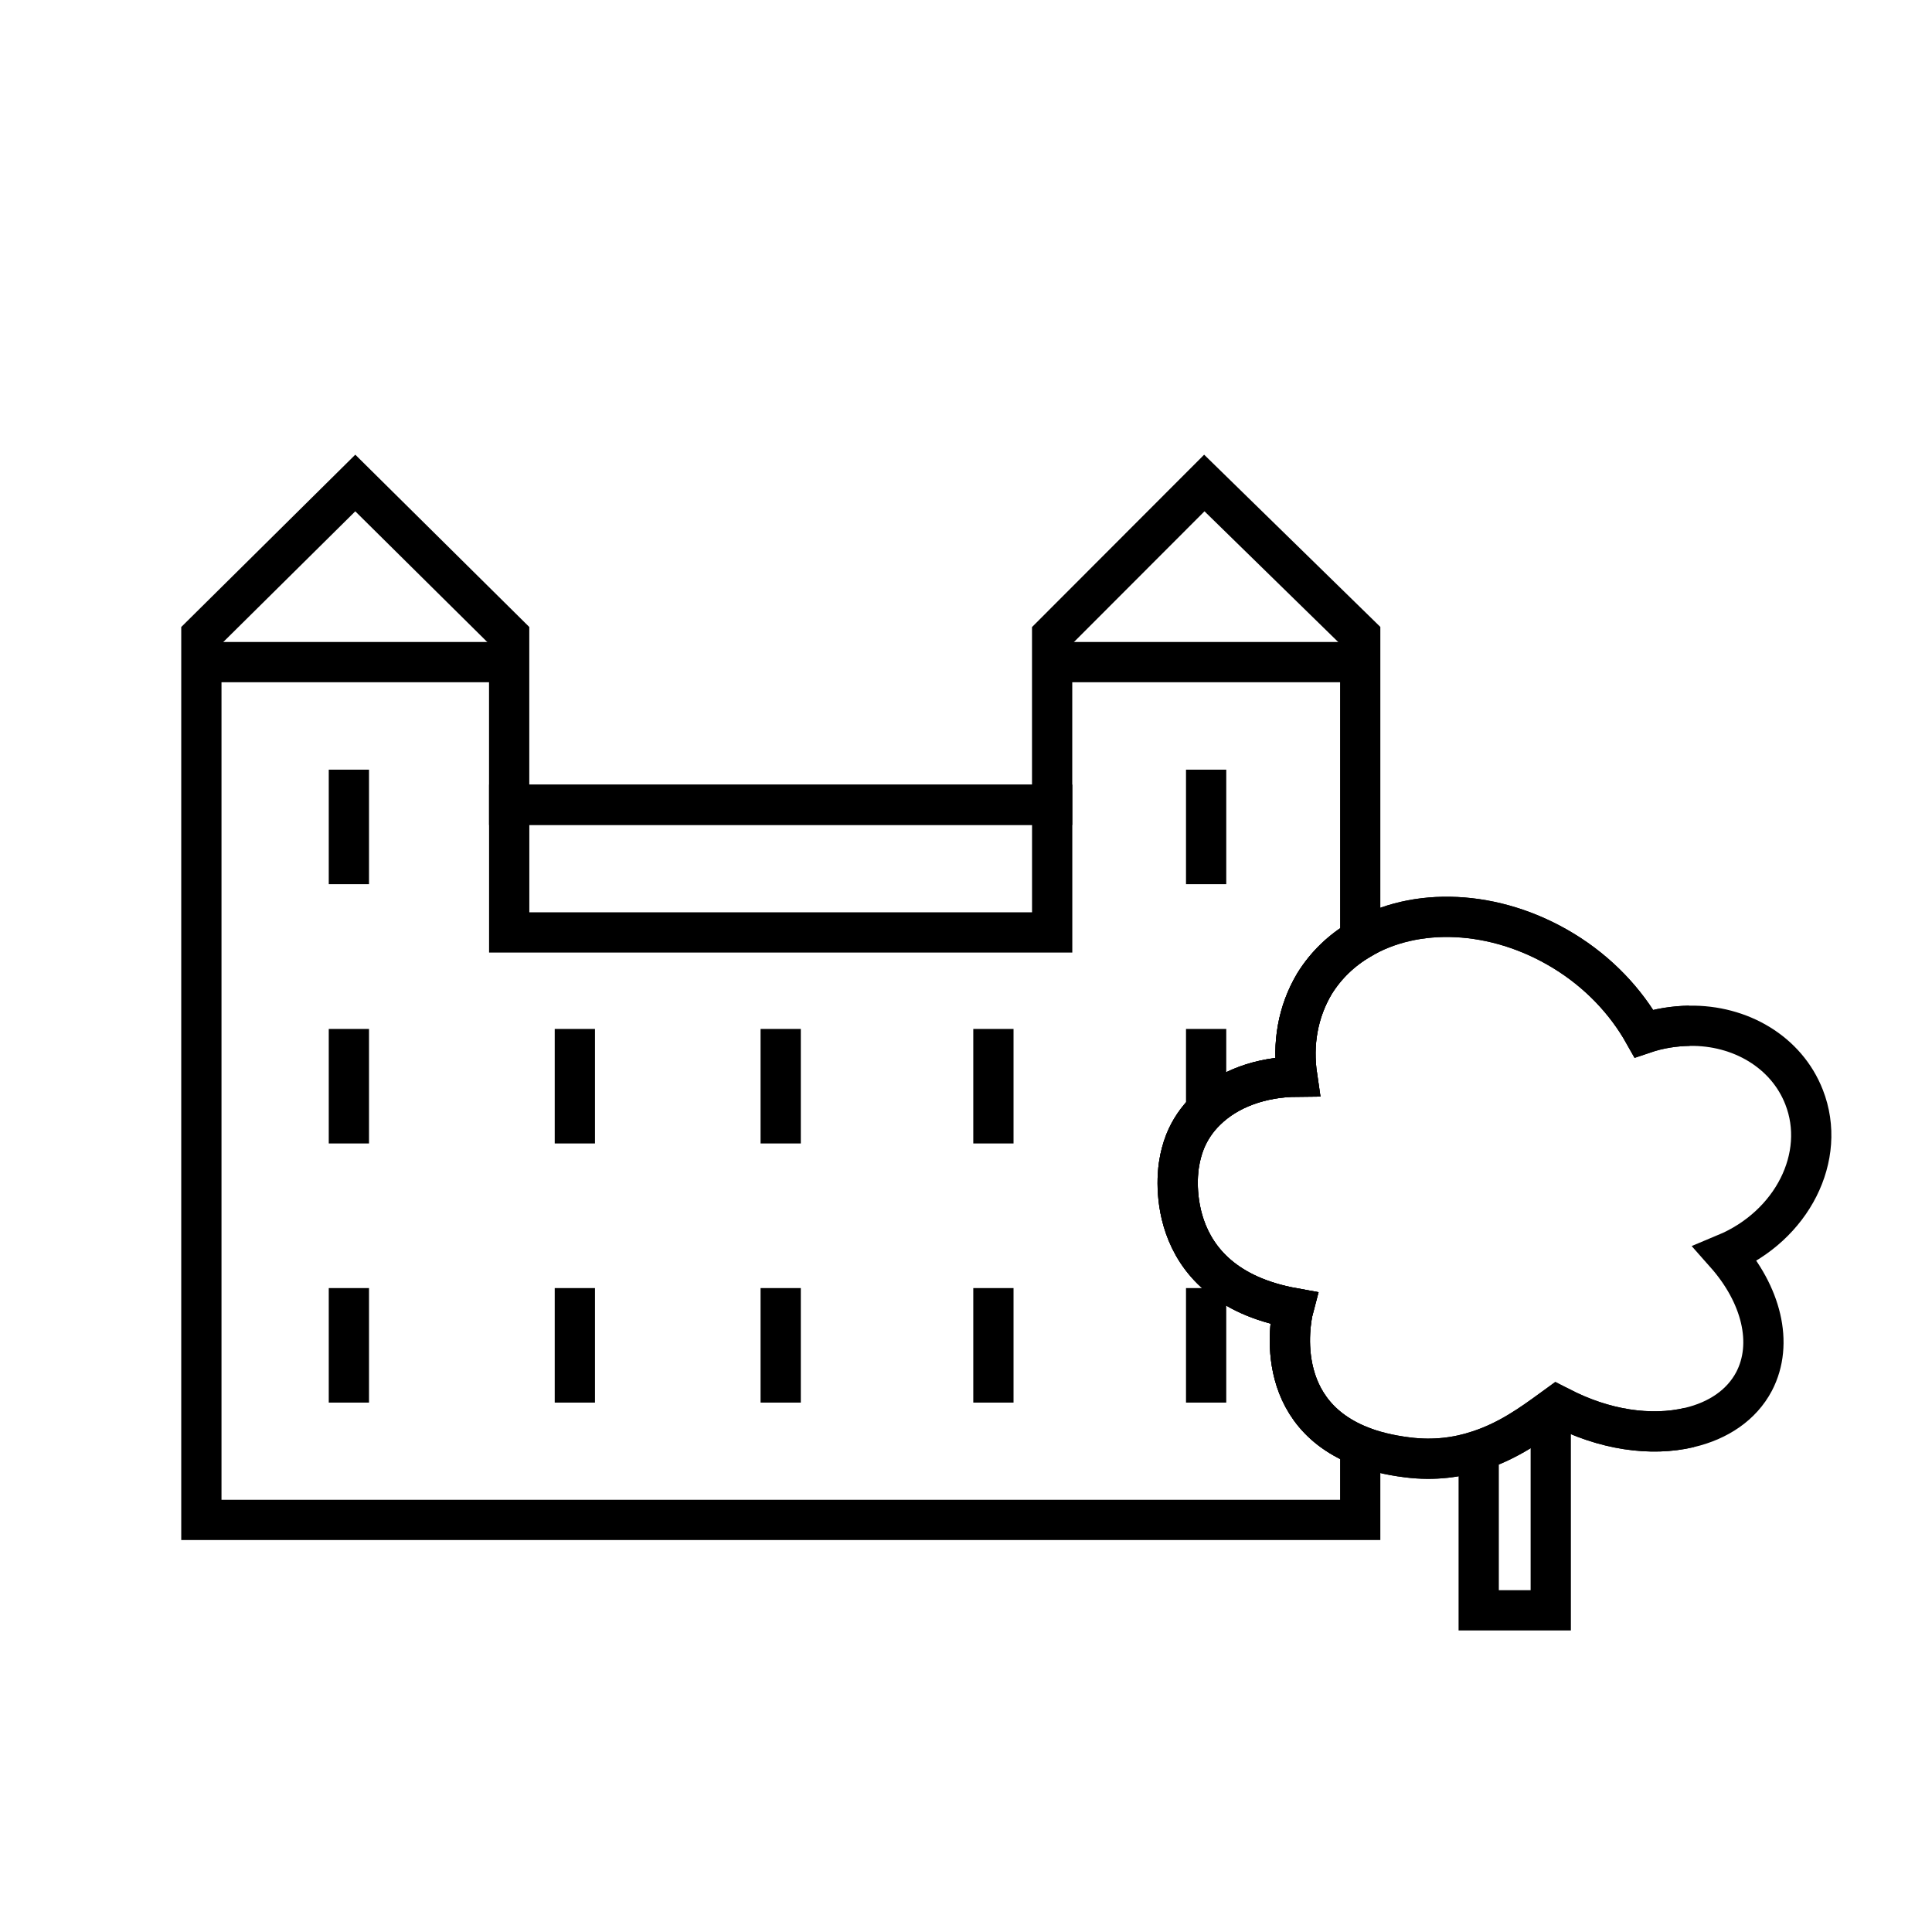
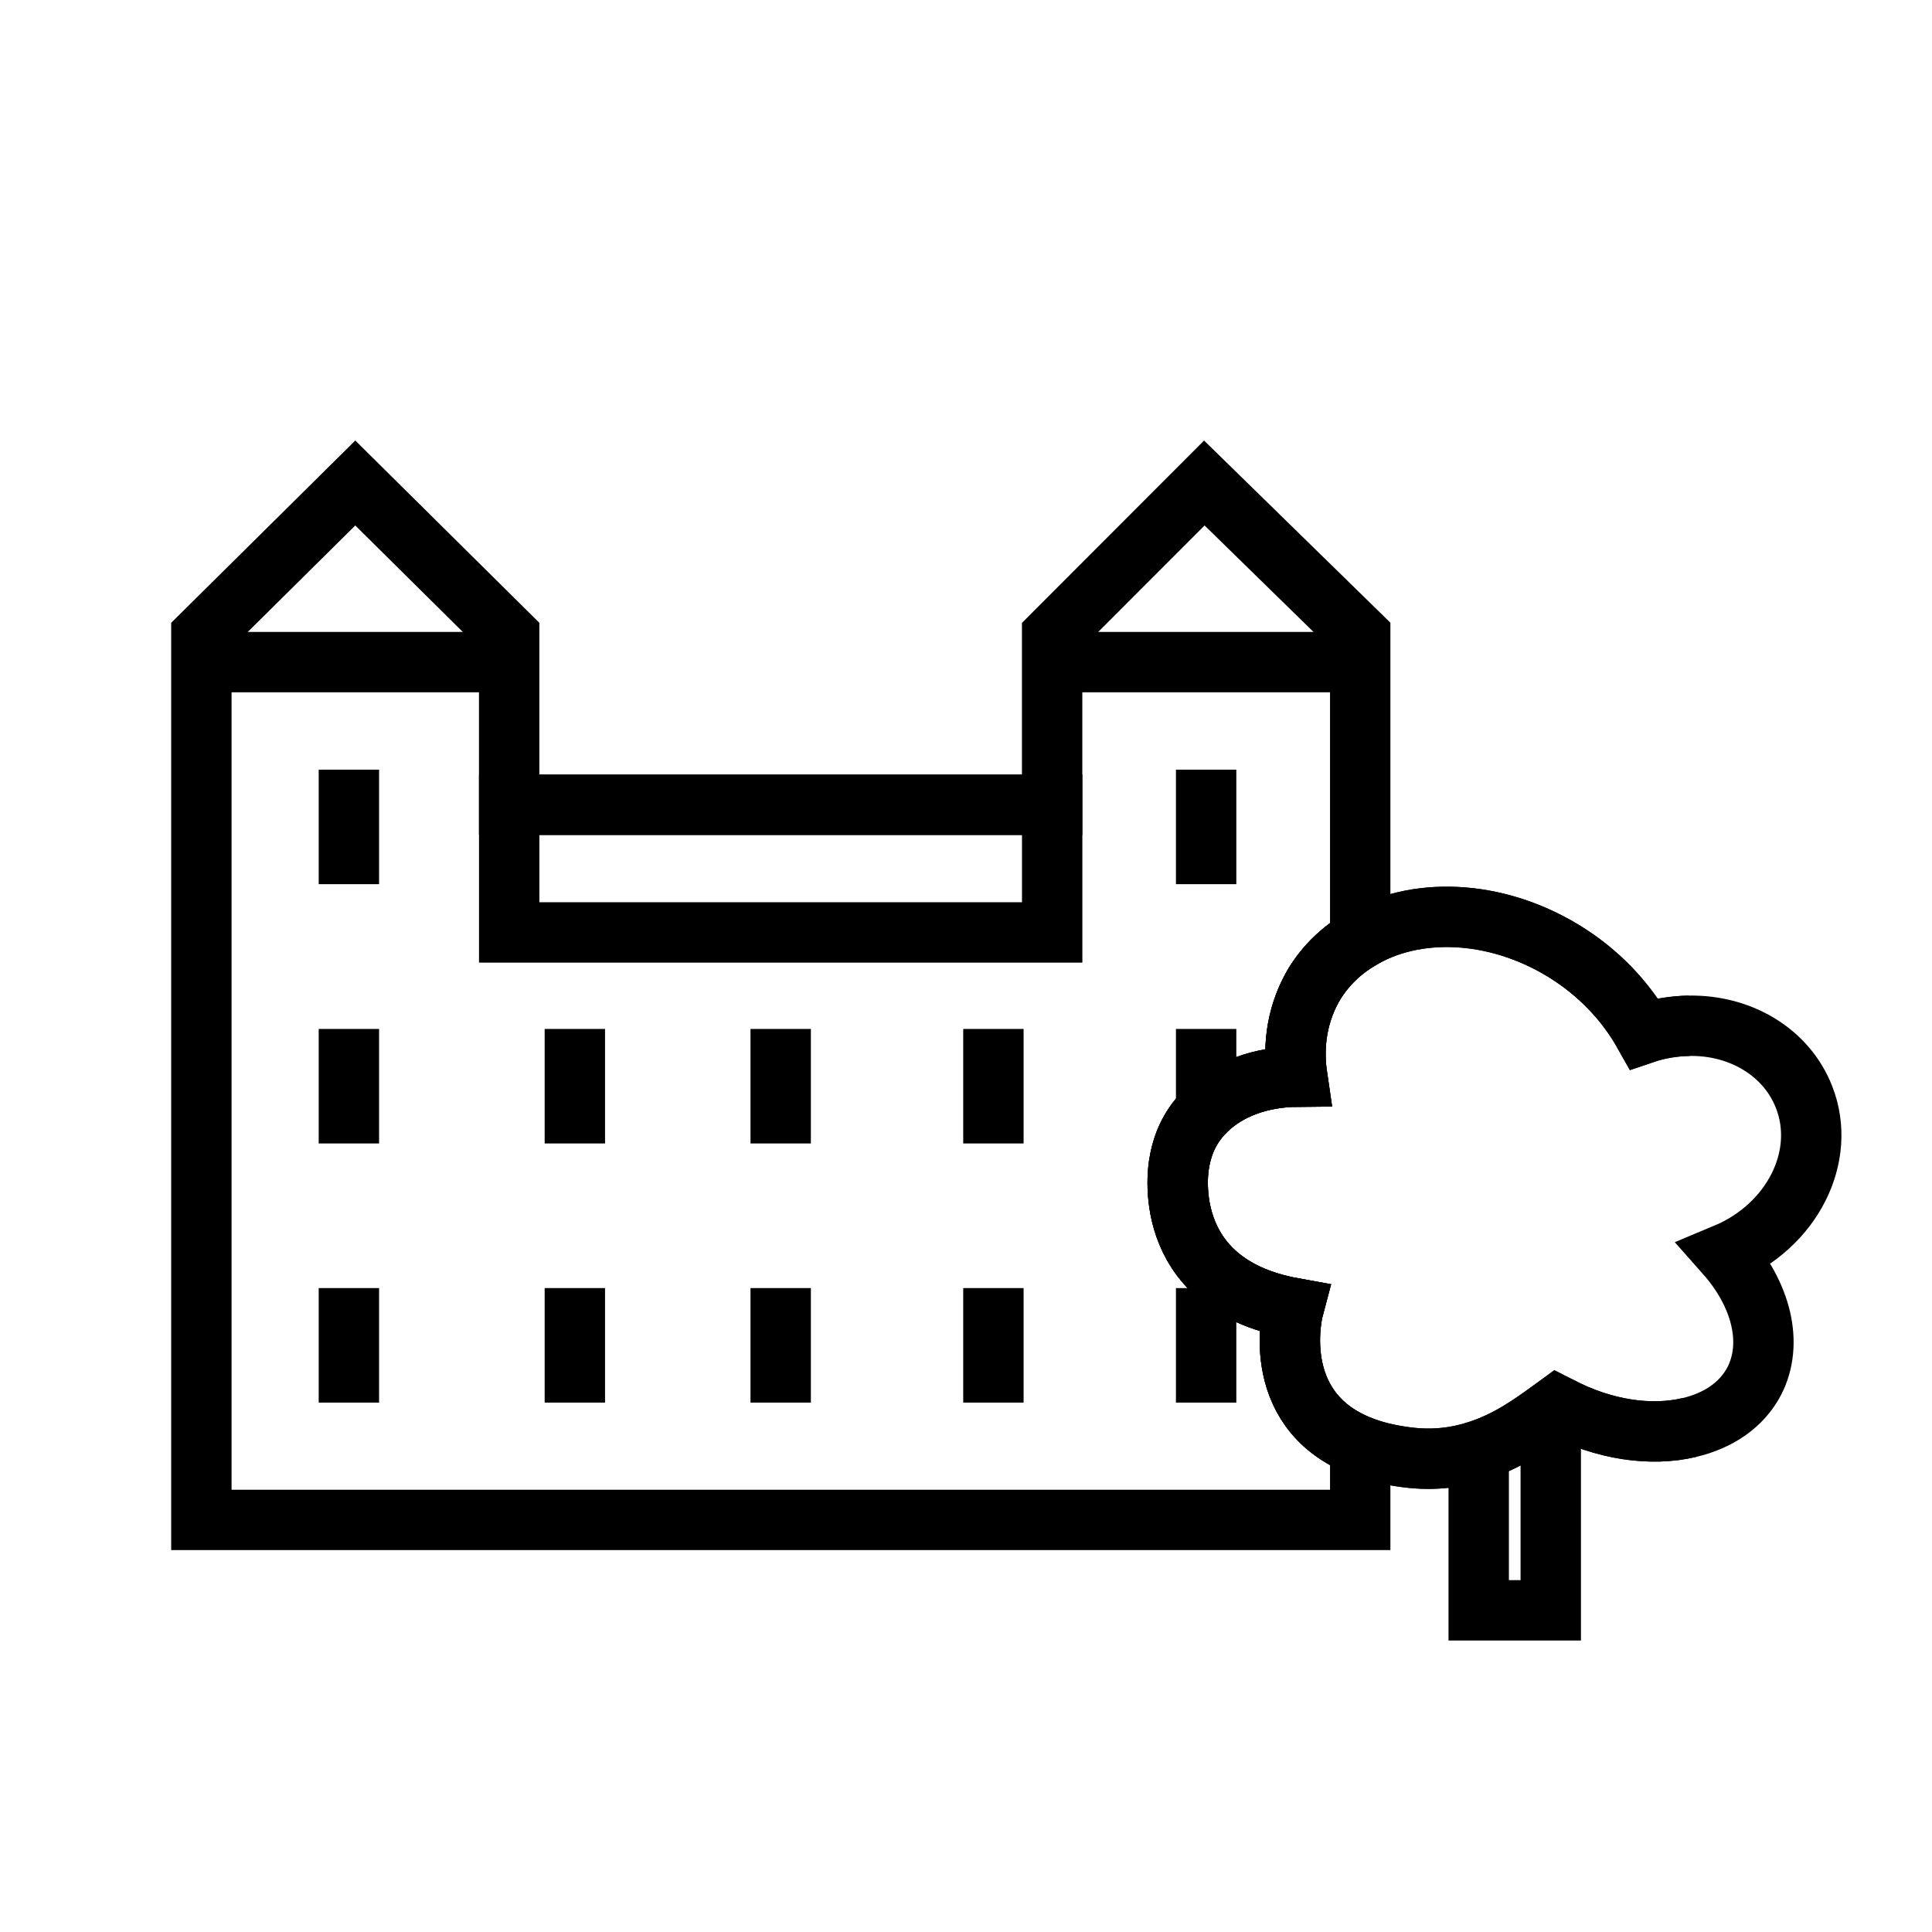
<svg xmlns="http://www.w3.org/2000/svg" width="48" height="48" viewBox="0 0 48 48" stroke="currentColor" fill="none">
-   <path d="M33.794 15.786V23.338C33.336 23.606 32.947 23.973 32.658 24.439C32.242 25.139 32.108 25.937 32.228 26.749C31.325 26.756 30.506 27.053 29.963 27.59C29.737 27.809 29.561 28.07 29.441 28.367C29.371 28.551 29.321 28.734 29.293 28.925C29.293 28.925 28.736 31.885 32.136 32.5C32.136 32.5 31.466 35 33.794 35.925V37.762H5.003V15.786L8.827 12L12.65 15.786V19.996H26.14V15.786L29.921 12L33.794 15.786Z" stroke="currentColor" strokeWidth="1.5" strokeMiterlimit="10" />
-   <path d="M5 16.45H12.651" strokeWidth="1.5" strokeMiterlimit="10" />
-   <path d="M8.668 21.967V19.122" strokeWidth="1.5" strokeMiterlimit="10" />
-   <path d="M29.966 21.967V19.122" strokeWidth="1.5" strokeMiterlimit="10" />
-   <path d="M8.668 28.409V25.564" strokeWidth="1.5" strokeMiterlimit="10" />
-   <path d="M29.966 27.702V25.564" strokeWidth="1.5" strokeMiterlimit="10" />
-   <path d="M8.668 34.847V32.002" strokeWidth="1.5" strokeMiterlimit="10" />
-   <path d="M19.396 28.409V25.564" strokeWidth="1.5" strokeMiterlimit="10" />
-   <path d="M19.396 34.847V32.002" strokeWidth="1.5" strokeMiterlimit="10" />
-   <path d="M14.282 28.409V25.564" strokeWidth="1.5" strokeMiterlimit="10" />
-   <path d="M14.282 34.847V32.002" strokeWidth="1.5" strokeMiterlimit="10" />
-   <path d="M24.681 28.409V25.564" strokeWidth="1.5" strokeMiterlimit="10" />
-   <path d="M24.681 34.847V32.002" strokeWidth="1.5" strokeMiterlimit="10" />
-   <path d="M29.966 34.847V32.002" strokeWidth="1.5" strokeMiterlimit="10" />
-   <path d="M26.141 16.45H33.792" strokeWidth="1.5" strokeMiterlimit="10" />
-   <path d="M26.141 19.993H12.651V23.166H26.141V19.993Z" stroke="currentColor" strokeWidth="1.5" strokeMiterlimit="10" />
-   <path d="M41.971 25.485C41.597 25.492 41.216 25.549 40.842 25.676C40.397 24.884 39.72 24.157 38.838 23.62C37.131 22.582 35.148 22.525 33.794 23.338C33.335 23.606 32.947 23.973 32.658 24.439C32.242 25.139 32.108 25.937 32.228 26.749C31.324 26.756 30.506 27.053 29.963 27.59C29.737 27.809 29.561 28.07 29.441 28.367C29.37 28.551 29.321 28.734 29.293 28.925C29.293 28.925 28.735 31.885 32.136 32.5C32.136 32.5 31.466 35 33.794 35.925C34.118 36.052 34.506 36.151 34.965 36.208C35.635 36.293 36.228 36.208 36.735 36.038C37.476 35.798 38.062 35.374 38.527 35.035C38.584 34.993 38.64 34.951 38.69 34.916C38.704 34.922 38.725 34.937 38.739 34.944C39.847 35.53 41.025 35.692 41.97 35.466" stroke="currentColor" strokeWidth="1.5" strokeMiterlimit="10" />
-   <path d="M36.738 35.737V40.008H38.528V35.03" stroke="currentColor" strokeWidth="1.5" strokeMiterlimit="10" />
-   <path d="M42.867 31.15C43.756 32.153 44.073 33.376 43.579 34.322C43.269 34.908 42.691 35.297 41.971 35.466C41.025 35.692 39.847 35.53 38.74 34.944C38.726 34.937 38.704 34.922 38.69 34.915C38.641 34.951 38.584 34.993 38.528 35.035C38.062 35.374 37.477 35.798 36.736 36.038C36.228 36.208 35.635 36.293 34.965 36.208C34.507 36.151 34.119 36.053 33.794 35.925C31.466 35 32.136 32.499 32.136 32.499C28.736 31.885 29.293 28.925 29.293 28.925C29.322 28.734 29.371 28.551 29.442 28.367C29.561 28.07 29.738 27.809 29.963 27.59C30.507 27.053 31.325 26.756 32.228 26.749C32.108 25.937 32.242 25.139 32.659 24.439C32.948 23.973 33.336 23.606 33.794 23.337C35.149 22.525 37.131 22.582 38.839 23.62C39.721 24.157 40.398 24.884 40.843 25.676C41.216 25.549 41.597 25.492 41.971 25.485C43.234 25.464 44.384 26.135 44.822 27.258C45.4 28.734 44.525 30.458 42.867 31.15H42.867Z" stroke="currentColor" strokeWidth="1.5" strokeMiterlimit="10" />
+   <path d="M33.794 15.786V23.338C33.336 23.606 32.947 23.973 32.658 24.439C32.242 25.139 32.108 25.937 32.228 26.749C31.325 26.756 30.506 27.053 29.963 27.59C29.737 27.809 29.561 28.07 29.441 28.367C29.371 28.551 29.321 28.734 29.293 28.925C29.293 28.925 28.736 31.885 32.136 32.5C32.136 32.5 31.466 35 33.794 35.925V37.762H5.003V15.786L8.827 12L12.65 15.786V19.996H26.14V15.786L29.921 12L33.794 15.786Z" stroke-width="1.5" stroke-miterlimit="10" />
+   <path d="M5 16.45H12.651" stroke-width="1.5" stroke-miterlimit="10" />
+   <path d="M8.668 21.967V19.122" stroke-width="1.5" stroke-miterlimit="10" />
+   <path d="M29.966 21.967V19.122" stroke-width="1.5" stroke-miterlimit="10" />
+   <path d="M8.668 28.409V25.564" stroke-width="1.5" stroke-miterlimit="10" />
+   <path d="M29.966 27.702V25.564" stroke-width="1.5" stroke-miterlimit="10" />
+   <path d="M8.668 34.847V32.002" stroke-width="1.5" stroke-miterlimit="10" />
+   <path d="M19.396 28.409V25.564" stroke-width="1.5" stroke-miterlimit="10" />
+   <path d="M19.396 34.847V32.002" stroke-width="1.5" stroke-miterlimit="10" />
+   <path d="M14.282 28.409V25.564" stroke-width="1.5" stroke-miterlimit="10" />
+   <path d="M14.282 34.847V32.002" stroke-width="1.5" stroke-miterlimit="10" />
+   <path d="M24.681 28.409V25.564" stroke-width="1.5" stroke-miterlimit="10" />
+   <path d="M24.681 34.847V32.002" stroke-width="1.5" stroke-miterlimit="10" />
+   <path d="M29.966 34.847V32.002" stroke-width="1.5" stroke-miterlimit="10" />
+   <path d="M26.141 16.45H33.792" stroke-width="1.5" stroke-miterlimit="10" />
+   <path d="M26.141 19.993H12.651V23.166H26.141V19.993Z" stroke-width="1.5" stroke-miterlimit="10" />
+   <path d="M41.971 25.485C41.597 25.492 41.216 25.549 40.842 25.676C40.397 24.884 39.72 24.157 38.838 23.62C37.131 22.582 35.148 22.525 33.794 23.338C33.335 23.606 32.947 23.973 32.658 24.439C32.242 25.139 32.108 25.937 32.228 26.749C31.324 26.756 30.506 27.053 29.963 27.59C29.737 27.809 29.561 28.07 29.441 28.367C29.37 28.551 29.321 28.734 29.293 28.925C29.293 28.925 28.735 31.885 32.136 32.5C32.136 32.5 31.466 35 33.794 35.925C34.118 36.052 34.506 36.151 34.965 36.208C35.635 36.293 36.228 36.208 36.735 36.038C37.476 35.798 38.062 35.374 38.527 35.035C38.584 34.993 38.64 34.951 38.69 34.916C38.704 34.922 38.725 34.937 38.739 34.944C39.847 35.53 41.025 35.692 41.97 35.466" stroke-width="1.5" stroke-miterlimit="10" />
+   <path d="M36.738 35.737V40.008H38.528V35.03" stroke-width="1.5" stroke-miterlimit="10" />
+   <path d="M42.867 31.15C43.756 32.153 44.073 33.376 43.579 34.322C43.269 34.908 42.691 35.297 41.971 35.466C41.025 35.692 39.847 35.53 38.74 34.944C38.726 34.937 38.704 34.922 38.69 34.915C38.641 34.951 38.584 34.993 38.528 35.035C38.062 35.374 37.477 35.798 36.736 36.038C36.228 36.208 35.635 36.293 34.965 36.208C34.507 36.151 34.119 36.053 33.794 35.925C31.466 35 32.136 32.499 32.136 32.499C28.736 31.885 29.293 28.925 29.293 28.925C29.322 28.734 29.371 28.551 29.442 28.367C29.561 28.07 29.738 27.809 29.963 27.59C30.507 27.053 31.325 26.756 32.228 26.749C32.108 25.937 32.242 25.139 32.659 24.439C32.948 23.973 33.336 23.606 33.794 23.337C35.149 22.525 37.131 22.582 38.839 23.62C39.721 24.157 40.398 24.884 40.843 25.676C41.216 25.549 41.597 25.492 41.971 25.485C43.234 25.464 44.384 26.135 44.822 27.258C45.4 28.734 44.525 30.458 42.867 31.15H42.867Z" stroke-width="1.5" stroke-miterlimit="10" />
</svg>
